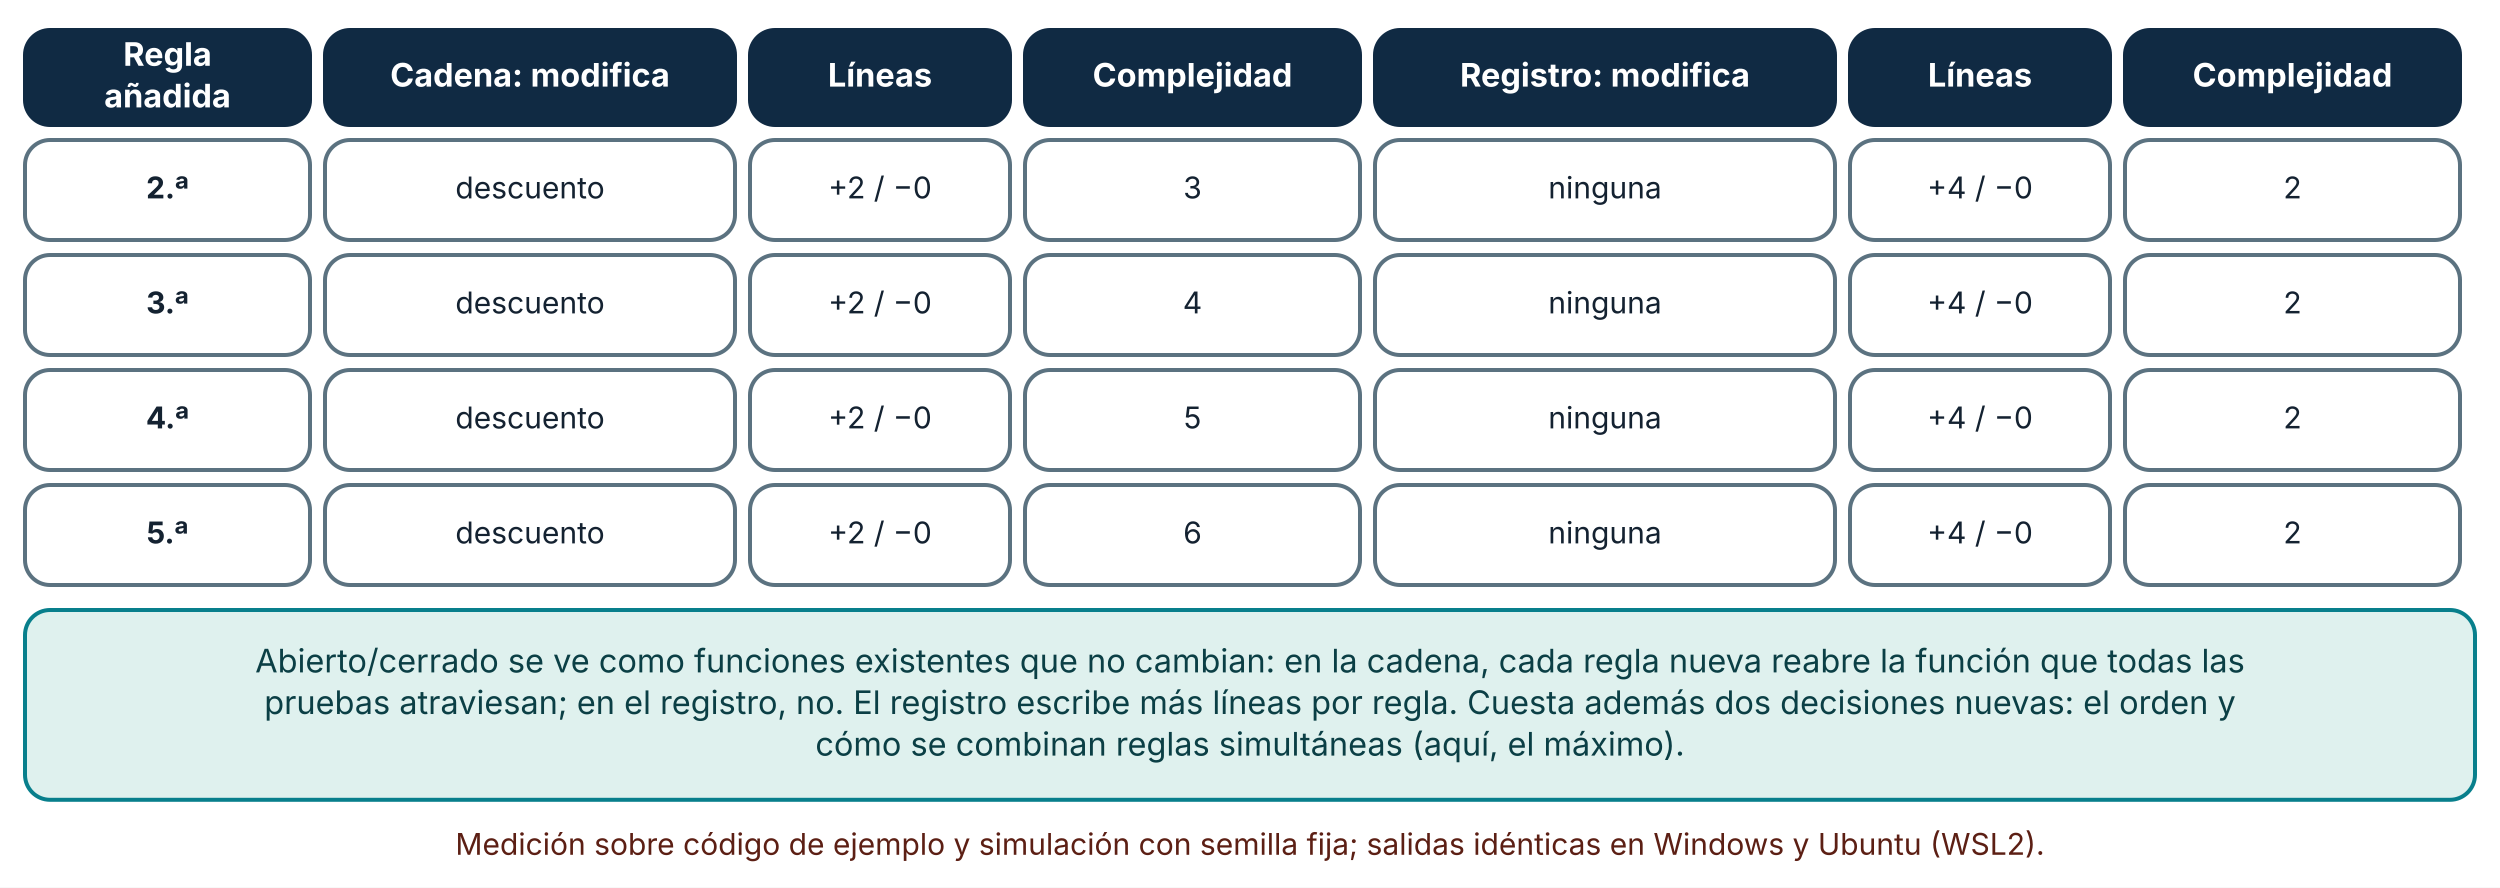
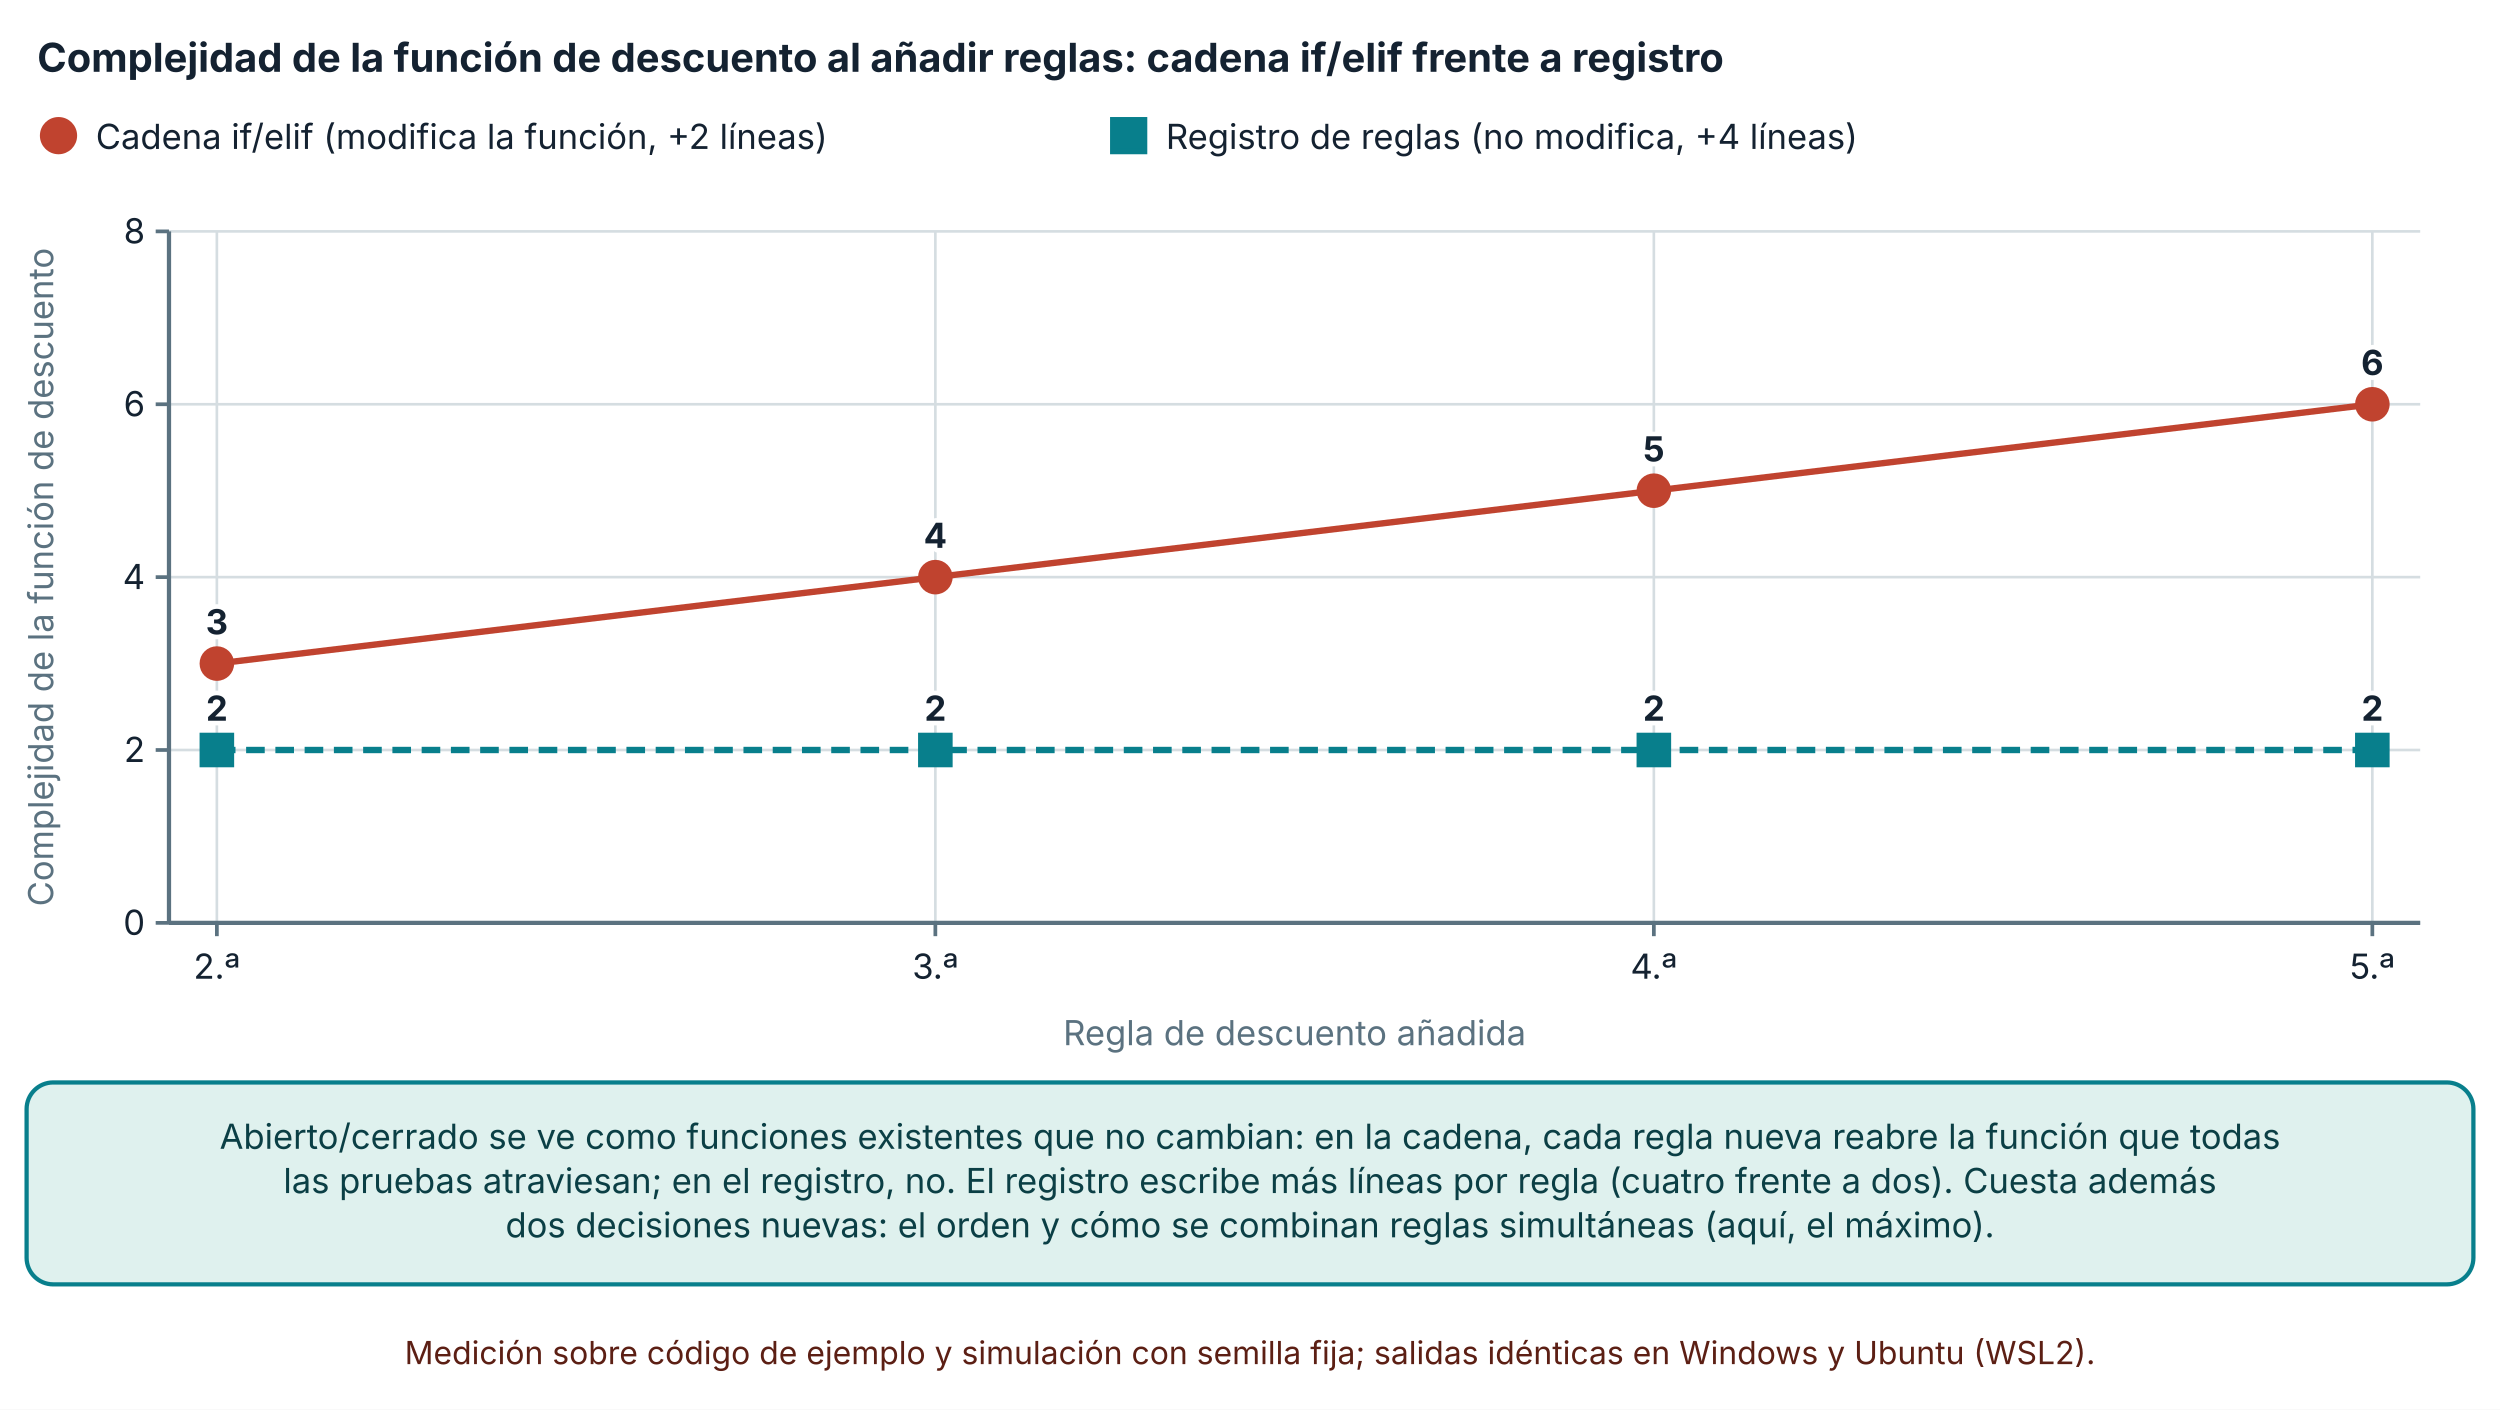
- <svg xmlns="http://www.w3.org/2000/svg" viewBox="0 0 1000 355" width="1000" height="355" role="img" aria-labelledby="t d" font-family="Inter, 'Segoe UI', system-ui, -apple-system, sans-serif">
+ <svg xmlns="http://www.w3.org/2000/svg" viewBox="0 0 940 530" width="940" height="530" role="img" aria-labelledby="t d" font-family="Inter, 'Segoe UI', system-ui, -apple-system, sans-serif">
  <defs>
    <marker id="arrow" viewBox="0 0 10 10" refX="9" refY="5" markerWidth="8" markerHeight="8" orient="auto-start-reverse">
      <path d="M0,0 L10,5 L0,10 z" fill="#32505f" />
    </marker>
    <marker id="arrow-coral" viewBox="0 0 10 10" refX="9" refY="5" markerWidth="8" markerHeight="8" orient="auto-start-reverse">
      <path d="M0,0 L10,5 L0,10 z" fill="#c0432f" />
    </marker>
  </defs>
-   <rect width="1000" height="355" fill="#ffffff" />
-   <rect x="10" y="12" width="114" height="38" rx="10" fill="#102a43" stroke="#102a43" stroke-width="1.6" />
-   <text x="67" y="26.32" font-size="13" text-anchor="middle" font-weight="700" fill="#ffffff">
-     <tspan x="67" dy="0">Regla</tspan>
+   <rect width="940" height="530" fill="#ffffff" />
+   <text x="14" y="27" font-size="15" text-anchor="start" font-weight="700" fill="#142231">
+     <tspan x="14" dy="0">Complejidad de la función de descuento al añadir reglas: cadena if/elif frente a registro</tspan>
  </text>
-   <text x="67" y="42.96" font-size="13" text-anchor="middle" font-weight="700" fill="#ffffff">
-     <tspan x="67" dy="0">añadida</tspan>
+   <circle cx="22" cy="51" r="6" fill="#c0432f" stroke="#c0432f" stroke-width="2" />
+   <text x="36" y="56" font-size="13" text-anchor="start" font-weight="400" fill="#142231">
+     <tspan x="36" dy="0">Cadena if/elif (modifica la función, +2 líneas)</tspan>
  </text>
-   <rect x="130" y="12" width="164" height="38" rx="10" fill="#102a43" stroke="#102a43" stroke-width="1.6" />
-   <text x="212" y="34.64" font-size="13" text-anchor="middle" font-weight="700" fill="#ffffff">
-     <tspan x="212" dy="0">Cadena: modifica</tspan>
+   <rect x="418.38" y="45" width="12" height="12" fill="#087f8c" stroke="#087f8c" stroke-width="2" />
+   <text x="438.38" y="56" font-size="13" text-anchor="start" font-weight="400" fill="#142231">
+     <tspan x="438.38" dy="0">Registro de reglas (no modifica, +4 líneas)</tspan>
  </text>
-   <rect x="300" y="12" width="104" height="38" rx="10" fill="#102a43" stroke="#102a43" stroke-width="1.6" />
-   <text x="352" y="34.64" font-size="13" text-anchor="middle" font-weight="700" fill="#ffffff">
-     <tspan x="352" dy="0">Líneas</tspan>
+   <line x1="63.54" y1="347" x2="910" y2="347" stroke="#d5dde1" stroke-width="1" />
+   <line x1="58.54" y1="347" x2="63.54" y2="347" stroke="#5b7280" stroke-width="1.4" />
+   <text x="54.54" y="351.5" font-size="13" text-anchor="end" font-weight="400" fill="#142231">
+     <tspan x="54.54" dy="0">0</tspan>
  </text>
-   <rect x="410" y="12" width="134" height="38" rx="10" fill="#102a43" stroke="#102a43" stroke-width="1.6" />
-   <text x="477" y="34.64" font-size="13" text-anchor="middle" font-weight="700" fill="#ffffff">
-     <tspan x="477" dy="0">Complejidad</tspan>
+   <line x1="63.54" y1="282" x2="910" y2="282" stroke="#d5dde1" stroke-width="1" />
+   <line x1="58.54" y1="282" x2="63.54" y2="282" stroke="#5b7280" stroke-width="1.4" />
+   <text x="54.54" y="286.5" font-size="13" text-anchor="end" font-weight="400" fill="#142231">
+     <tspan x="54.54" dy="0">2</tspan>
  </text>
-   <rect x="550" y="12" width="184" height="38" rx="10" fill="#102a43" stroke="#102a43" stroke-width="1.6" />
-   <text x="642" y="34.64" font-size="13" text-anchor="middle" font-weight="700" fill="#ffffff">
-     <tspan x="642" dy="0">Registro: modifica</tspan>
+   <line x1="63.54" y1="217" x2="910" y2="217" stroke="#d5dde1" stroke-width="1" />
+   <line x1="58.54" y1="217" x2="63.54" y2="217" stroke="#5b7280" stroke-width="1.4" />
+   <text x="54.54" y="221.5" font-size="13" text-anchor="end" font-weight="400" fill="#142231">
+     <tspan x="54.54" dy="0">4</tspan>
  </text>
-   <rect x="740" y="12" width="104" height="38" rx="10" fill="#102a43" stroke="#102a43" stroke-width="1.6" />
-   <text x="792" y="34.64" font-size="13" text-anchor="middle" font-weight="700" fill="#ffffff">
-     <tspan x="792" dy="0">Líneas</tspan>
+   <line x1="63.54" y1="152" x2="910" y2="152" stroke="#d5dde1" stroke-width="1" />
+   <line x1="58.54" y1="152" x2="63.54" y2="152" stroke="#5b7280" stroke-width="1.4" />
+   <text x="54.54" y="156.5" font-size="13" text-anchor="end" font-weight="400" fill="#142231">
+     <tspan x="54.54" dy="0">6</tspan>
  </text>
-   <rect x="850" y="12" width="134" height="38" rx="10" fill="#102a43" stroke="#102a43" stroke-width="1.6" />
-   <text x="917" y="34.64" font-size="13" text-anchor="middle" font-weight="700" fill="#ffffff">
-     <tspan x="917" dy="0">Complejidad</tspan>
+   <line x1="63.54" y1="87" x2="910" y2="87" stroke="#d5dde1" stroke-width="1" />
+   <line x1="58.54" y1="87" x2="63.54" y2="87" stroke="#5b7280" stroke-width="1.4" />
+   <text x="54.54" y="91.5" font-size="13" text-anchor="end" font-weight="400" fill="#142231">
+     <tspan x="54.54" dy="0">8</tspan>
  </text>
-   <rect x="10" y="56" width="114" height="40" rx="10" fill="#ffffff" stroke="#5b7280" stroke-width="1.6" />
-   <text x="67" y="79.36" font-size="12" text-anchor="middle" font-weight="700" fill="#142231">
-     <tspan x="67" dy="0">2.ª</tspan>
+   <line x1="63.54" y1="87" x2="63.54" y2="347" stroke="#5b7280" stroke-width="1.6" />
+   <line x1="81.54" y1="87" x2="81.54" y2="347" stroke="#d5dde1" stroke-width="1" />
+   <line x1="81.54" y1="347" x2="81.54" y2="352" stroke="#5b7280" stroke-width="1.4" />
+   <text x="81.54" y="368" font-size="13" text-anchor="middle" font-weight="400" fill="#142231">
+     <tspan x="81.54" dy="0">2.ª</tspan>
  </text>
-   <rect x="130" y="56" width="164" height="40" rx="10" fill="#ffffff" stroke="#5b7280" stroke-width="1.6" />
-   <text x="212" y="79.36" font-size="12" text-anchor="middle" font-weight="400" fill="#142231">
-     <tspan x="212" dy="0">descuento</tspan>
+   <line x1="351.693" y1="87" x2="351.693" y2="347" stroke="#d5dde1" stroke-width="1" />
+   <line x1="351.693" y1="347" x2="351.693" y2="352" stroke="#5b7280" stroke-width="1.4" />
+   <text x="351.693" y="368" font-size="13" text-anchor="middle" font-weight="400" fill="#142231">
+     <tspan x="351.693" dy="0">3.ª</tspan>
  </text>
-   <rect x="300" y="56" width="104" height="40" rx="10" fill="#ffffff" stroke="#5b7280" stroke-width="1.6" />
-   <text x="352" y="79.36" font-size="12" text-anchor="middle" font-weight="400" fill="#142231">
-     <tspan x="352" dy="0">+2 / −0</tspan>
+   <line x1="621.847" y1="87" x2="621.847" y2="347" stroke="#d5dde1" stroke-width="1" />
+   <line x1="621.847" y1="347" x2="621.847" y2="352" stroke="#5b7280" stroke-width="1.4" />
+   <text x="621.847" y="368" font-size="13" text-anchor="middle" font-weight="400" fill="#142231">
+     <tspan x="621.847" dy="0">4.ª</tspan>
  </text>
-   <rect x="410" y="56" width="134" height="40" rx="10" fill="#ffffff" stroke="#5b7280" stroke-width="1.6" />
-   <text x="477" y="79.36" font-size="12" text-anchor="middle" font-weight="400" fill="#142231">
-     <tspan x="477" dy="0">3</tspan>
+   <line x1="892" y1="87" x2="892" y2="347" stroke="#d5dde1" stroke-width="1" />
+   <line x1="892" y1="347" x2="892" y2="352" stroke="#5b7280" stroke-width="1.4" />
+   <text x="892" y="368" font-size="13" text-anchor="middle" font-weight="400" fill="#142231">
+     <tspan x="892" dy="0">5.ª</tspan>
  </text>
-   <rect x="550" y="56" width="184" height="40" rx="10" fill="#ffffff" stroke="#5b7280" stroke-width="1.6" />
-   <text x="642" y="79.36" font-size="12" text-anchor="middle" font-weight="400" fill="#142231">
-     <tspan x="642" dy="0">ninguna</tspan>
+   <line x1="63.54" y1="347" x2="910" y2="347" stroke="#5b7280" stroke-width="1.6" />
+   <text x="20" y="217" font-size="13" text-anchor="middle" font-weight="400" fill="#5b7280" transform="rotate(-90 20 217)">Complejidad de la función de descuento</text>
+   <text x="486.77" y="393" font-size="13" text-anchor="middle" font-weight="400" fill="#5b7280">
+     <tspan x="486.77" dy="0">Regla de descuento añadida</tspan>
  </text>
-   <rect x="740" y="56" width="104" height="40" rx="10" fill="#ffffff" stroke="#5b7280" stroke-width="1.6" />
-   <text x="792" y="79.36" font-size="12" text-anchor="middle" font-weight="400" fill="#142231">
-     <tspan x="792" dy="0">+4 / −0</tspan>
+   <polyline points="81.54,249.5 351.693,217 621.847,184.5 892,152" fill="none" stroke="#c0432f" stroke-width="2.4" />
+   <circle cx="81.54" cy="249.5" r="5.5" fill="#c0432f" stroke="#c0432f" stroke-width="2" />
+   <text x="81.54" y="238.5" font-size="13" text-anchor="middle" font-weight="700" fill="#142231" stroke="#ffffff" stroke-width="3.5" stroke-linejoin="round" paint-order="stroke">
+     <tspan x="81.54" dy="0">3</tspan>
  </text>
-   <rect x="850" y="56" width="134" height="40" rx="10" fill="#ffffff" stroke="#5b7280" stroke-width="1.6" />
-   <text x="917" y="79.36" font-size="12" text-anchor="middle" font-weight="400" fill="#142231">
-     <tspan x="917" dy="0">2</tspan>
+   <circle cx="351.693" cy="217" r="5.5" fill="#c0432f" stroke="#c0432f" stroke-width="2" />
+   <text x="351.693" y="206" font-size="13" text-anchor="middle" font-weight="700" fill="#142231" stroke="#ffffff" stroke-width="3.5" stroke-linejoin="round" paint-order="stroke">
+     <tspan x="351.693" dy="0">4</tspan>
  </text>
-   <rect x="10" y="102" width="114" height="40" rx="10" fill="#ffffff" stroke="#5b7280" stroke-width="1.6" />
-   <text x="67" y="125.36" font-size="12" text-anchor="middle" font-weight="700" fill="#142231">
-     <tspan x="67" dy="0">3.ª</tspan>
+   <circle cx="621.847" cy="184.5" r="5.5" fill="#c0432f" stroke="#c0432f" stroke-width="2" />
+   <text x="621.847" y="173.5" font-size="13" text-anchor="middle" font-weight="700" fill="#142231" stroke="#ffffff" stroke-width="3.5" stroke-linejoin="round" paint-order="stroke">
+     <tspan x="621.847" dy="0">5</tspan>
  </text>
-   <rect x="130" y="102" width="164" height="40" rx="10" fill="#ffffff" stroke="#5b7280" stroke-width="1.6" />
-   <text x="212" y="125.36" font-size="12" text-anchor="middle" font-weight="400" fill="#142231">
-     <tspan x="212" dy="0">descuento</tspan>
+   <circle cx="892" cy="152" r="5.5" fill="#c0432f" stroke="#c0432f" stroke-width="2" />
+   <text x="892" y="141" font-size="13" text-anchor="middle" font-weight="700" fill="#142231" stroke="#ffffff" stroke-width="3.5" stroke-linejoin="round" paint-order="stroke">
+     <tspan x="892" dy="0">6</tspan>
  </text>
-   <rect x="300" y="102" width="104" height="40" rx="10" fill="#ffffff" stroke="#5b7280" stroke-width="1.6" />
-   <text x="352" y="125.36" font-size="12" text-anchor="middle" font-weight="400" fill="#142231">
-     <tspan x="352" dy="0">+2 / −0</tspan>
+   <polyline points="81.54,282 351.693,282 621.847,282 892,282" fill="none" stroke="#087f8c" stroke-width="2.4" stroke-dasharray="7 4" />
+   <rect x="76.04" y="276.5" width="11" height="11" fill="#087f8c" stroke="#087f8c" stroke-width="2" />
+   <text x="81.54" y="271" font-size="13" text-anchor="middle" font-weight="700" fill="#142231" stroke="#ffffff" stroke-width="3.5" stroke-linejoin="round" paint-order="stroke">
+     <tspan x="81.54" dy="0">2</tspan>
  </text>
-   <rect x="410" y="102" width="134" height="40" rx="10" fill="#ffffff" stroke="#5b7280" stroke-width="1.6" />
-   <text x="477" y="125.36" font-size="12" text-anchor="middle" font-weight="400" fill="#142231">
-     <tspan x="477" dy="0">4</tspan>
+   <rect x="346.193" y="276.5" width="11" height="11" fill="#087f8c" stroke="#087f8c" stroke-width="2" />
+   <text x="351.693" y="271" font-size="13" text-anchor="middle" font-weight="700" fill="#142231" stroke="#ffffff" stroke-width="3.5" stroke-linejoin="round" paint-order="stroke">
+     <tspan x="351.693" dy="0">2</tspan>
  </text>
-   <rect x="550" y="102" width="184" height="40" rx="10" fill="#ffffff" stroke="#5b7280" stroke-width="1.6" />
-   <text x="642" y="125.36" font-size="12" text-anchor="middle" font-weight="400" fill="#142231">
-     <tspan x="642" dy="0">ninguna</tspan>
+   <rect x="616.347" y="276.5" width="11" height="11" fill="#087f8c" stroke="#087f8c" stroke-width="2" />
+   <text x="621.847" y="271" font-size="13" text-anchor="middle" font-weight="700" fill="#142231" stroke="#ffffff" stroke-width="3.5" stroke-linejoin="round" paint-order="stroke">
+     <tspan x="621.847" dy="0">2</tspan>
  </text>
-   <rect x="740" y="102" width="104" height="40" rx="10" fill="#ffffff" stroke="#5b7280" stroke-width="1.6" />
-   <text x="792" y="125.36" font-size="12" text-anchor="middle" font-weight="400" fill="#142231">
-     <tspan x="792" dy="0">+4 / −0</tspan>
+   <rect x="886.5" y="276.5" width="11" height="11" fill="#087f8c" stroke="#087f8c" stroke-width="2" />
+   <text x="892" y="271" font-size="13" text-anchor="middle" font-weight="700" fill="#142231" stroke="#ffffff" stroke-width="3.5" stroke-linejoin="round" paint-order="stroke">
+     <tspan x="892" dy="0">2</tspan>
  </text>
-   <rect x="850" y="102" width="134" height="40" rx="10" fill="#ffffff" stroke="#5b7280" stroke-width="1.6" />
-   <text x="917" y="125.36" font-size="12" text-anchor="middle" font-weight="400" fill="#142231">
-     <tspan x="917" dy="0">2</tspan>
+   <rect x="10" y="407" width="920" height="75.92" rx="10" fill="#dff1ee" stroke="#087f8c" stroke-width="1.6" />
+   <text x="470" y="431.96" font-size="13" text-anchor="middle" font-weight="400" fill="#0b3f45">
+     <tspan x="470" dy="0">Abierto/cerrado se ve como funciones existentes que no cambian: en la cadena, cada regla nueva reabre la función que todas</tspan>
  </text>
-   <rect x="10" y="148" width="114" height="40" rx="10" fill="#ffffff" stroke="#5b7280" stroke-width="1.6" />
-   <text x="67" y="171.36" font-size="12" text-anchor="middle" font-weight="700" fill="#142231">
-     <tspan x="67" dy="0">4.ª</tspan>
+   <text x="470" y="448.6" font-size="13" text-anchor="middle" font-weight="400" fill="#0b3f45">
+     <tspan x="470" dy="0">las pruebas atraviesan; en el registro, no. El registro escribe más líneas por regla (cuatro frente a dos). Cuesta además</tspan>
  </text>
-   <rect x="130" y="148" width="164" height="40" rx="10" fill="#ffffff" stroke="#5b7280" stroke-width="1.6" />
-   <text x="212" y="171.36" font-size="12" text-anchor="middle" font-weight="400" fill="#142231">
-     <tspan x="212" dy="0">descuento</tspan>
+   <text x="470" y="465.24" font-size="13" text-anchor="middle" font-weight="400" fill="#0b3f45">
+     <tspan x="470" dy="0">dos decisiones nuevas: el orden y cómo se combinan reglas simultáneas (aquí, el máximo).</tspan>
  </text>
-   <rect x="300" y="148" width="104" height="40" rx="10" fill="#ffffff" stroke="#5b7280" stroke-width="1.6" />
-   <text x="352" y="171.36" font-size="12" text-anchor="middle" font-weight="400" fill="#142231">
-     <tspan x="352" dy="0">+2 / −0</tspan>
-   </text>
-   <rect x="410" y="148" width="134" height="40" rx="10" fill="#ffffff" stroke="#5b7280" stroke-width="1.6" />
-   <text x="477" y="171.36" font-size="12" text-anchor="middle" font-weight="400" fill="#142231">
-     <tspan x="477" dy="0">5</tspan>
-   </text>
-   <rect x="550" y="148" width="184" height="40" rx="10" fill="#ffffff" stroke="#5b7280" stroke-width="1.6" />
-   <text x="642" y="171.36" font-size="12" text-anchor="middle" font-weight="400" fill="#142231">
-     <tspan x="642" dy="0">ninguna</tspan>
-   </text>
-   <rect x="740" y="148" width="104" height="40" rx="10" fill="#ffffff" stroke="#5b7280" stroke-width="1.6" />
-   <text x="792" y="171.36" font-size="12" text-anchor="middle" font-weight="400" fill="#142231">
-     <tspan x="792" dy="0">+4 / −0</tspan>
-   </text>
-   <rect x="850" y="148" width="134" height="40" rx="10" fill="#ffffff" stroke="#5b7280" stroke-width="1.6" />
-   <text x="917" y="171.36" font-size="12" text-anchor="middle" font-weight="400" fill="#142231">
-     <tspan x="917" dy="0">2</tspan>
-   </text>
-   <rect x="10" y="194" width="114" height="40" rx="10" fill="#ffffff" stroke="#5b7280" stroke-width="1.6" />
-   <text x="67" y="217.36" font-size="12" text-anchor="middle" font-weight="700" fill="#142231">
-     <tspan x="67" dy="0">5.ª</tspan>
-   </text>
-   <rect x="130" y="194" width="164" height="40" rx="10" fill="#ffffff" stroke="#5b7280" stroke-width="1.6" />
-   <text x="212" y="217.36" font-size="12" text-anchor="middle" font-weight="400" fill="#142231">
-     <tspan x="212" dy="0">descuento</tspan>
-   </text>
-   <rect x="300" y="194" width="104" height="40" rx="10" fill="#ffffff" stroke="#5b7280" stroke-width="1.6" />
-   <text x="352" y="217.36" font-size="12" text-anchor="middle" font-weight="400" fill="#142231">
-     <tspan x="352" dy="0">+2 / −0</tspan>
-   </text>
-   <rect x="410" y="194" width="134" height="40" rx="10" fill="#ffffff" stroke="#5b7280" stroke-width="1.6" />
-   <text x="477" y="217.36" font-size="12" text-anchor="middle" font-weight="400" fill="#142231">
-     <tspan x="477" dy="0">6</tspan>
-   </text>
-   <rect x="550" y="194" width="184" height="40" rx="10" fill="#ffffff" stroke="#5b7280" stroke-width="1.6" />
-   <text x="642" y="217.36" font-size="12" text-anchor="middle" font-weight="400" fill="#142231">
-     <tspan x="642" dy="0">ninguna</tspan>
-   </text>
-   <rect x="740" y="194" width="104" height="40" rx="10" fill="#ffffff" stroke="#5b7280" stroke-width="1.6" />
-   <text x="792" y="217.36" font-size="12" text-anchor="middle" font-weight="400" fill="#142231">
-     <tspan x="792" dy="0">+4 / −0</tspan>
-   </text>
-   <rect x="850" y="194" width="134" height="40" rx="10" fill="#ffffff" stroke="#5b7280" stroke-width="1.6" />
-   <text x="917" y="217.36" font-size="12" text-anchor="middle" font-weight="400" fill="#142231">
-     <tspan x="917" dy="0">2</tspan>
-   </text>
-   <rect x="10" y="244" width="980" height="75.92" rx="10" fill="#dff1ee" stroke="#087f8c" stroke-width="1.6" />
-   <text x="500" y="268.96" font-size="13" text-anchor="middle" font-weight="400" fill="#0b3f45">
-     <tspan x="500" dy="0">Abierto/cerrado se ve como funciones existentes que no cambian: en la cadena, cada regla nueva reabre la función que todas las</tspan>
-   </text>
-   <text x="500" y="285.6" font-size="13" text-anchor="middle" font-weight="400" fill="#0b3f45">
-     <tspan x="500" dy="0">pruebas atraviesan; en el registro, no. El registro escribe más líneas por regla. Cuesta además dos decisiones nuevas: el orden y</tspan>
-   </text>
-   <text x="500" y="302.24" font-size="13" text-anchor="middle" font-weight="400" fill="#0b3f45">
-     <tspan x="500" dy="0">cómo se combinan reglas simultáneas (aquí, el máximo).</tspan>
-   </text>
-   <text x="500" y="341.92" font-size="12" text-anchor="middle" font-weight="400" fill="#5c1f14">
-     <tspan x="500" dy="0">Medición sobre código de ejemplo y simulación con semilla fija; salidas idénticas en Windows y Ubuntu (WSL2).</tspan>
+   <text x="470" y="512.92" font-size="12" text-anchor="middle" font-weight="400" fill="#5c1f14">
+     <tspan x="470" dy="0">Medición sobre código de ejemplo y simulación con semilla fija; salidas idénticas en Windows y Ubuntu (WSL2).</tspan>
  </text>
</svg>
